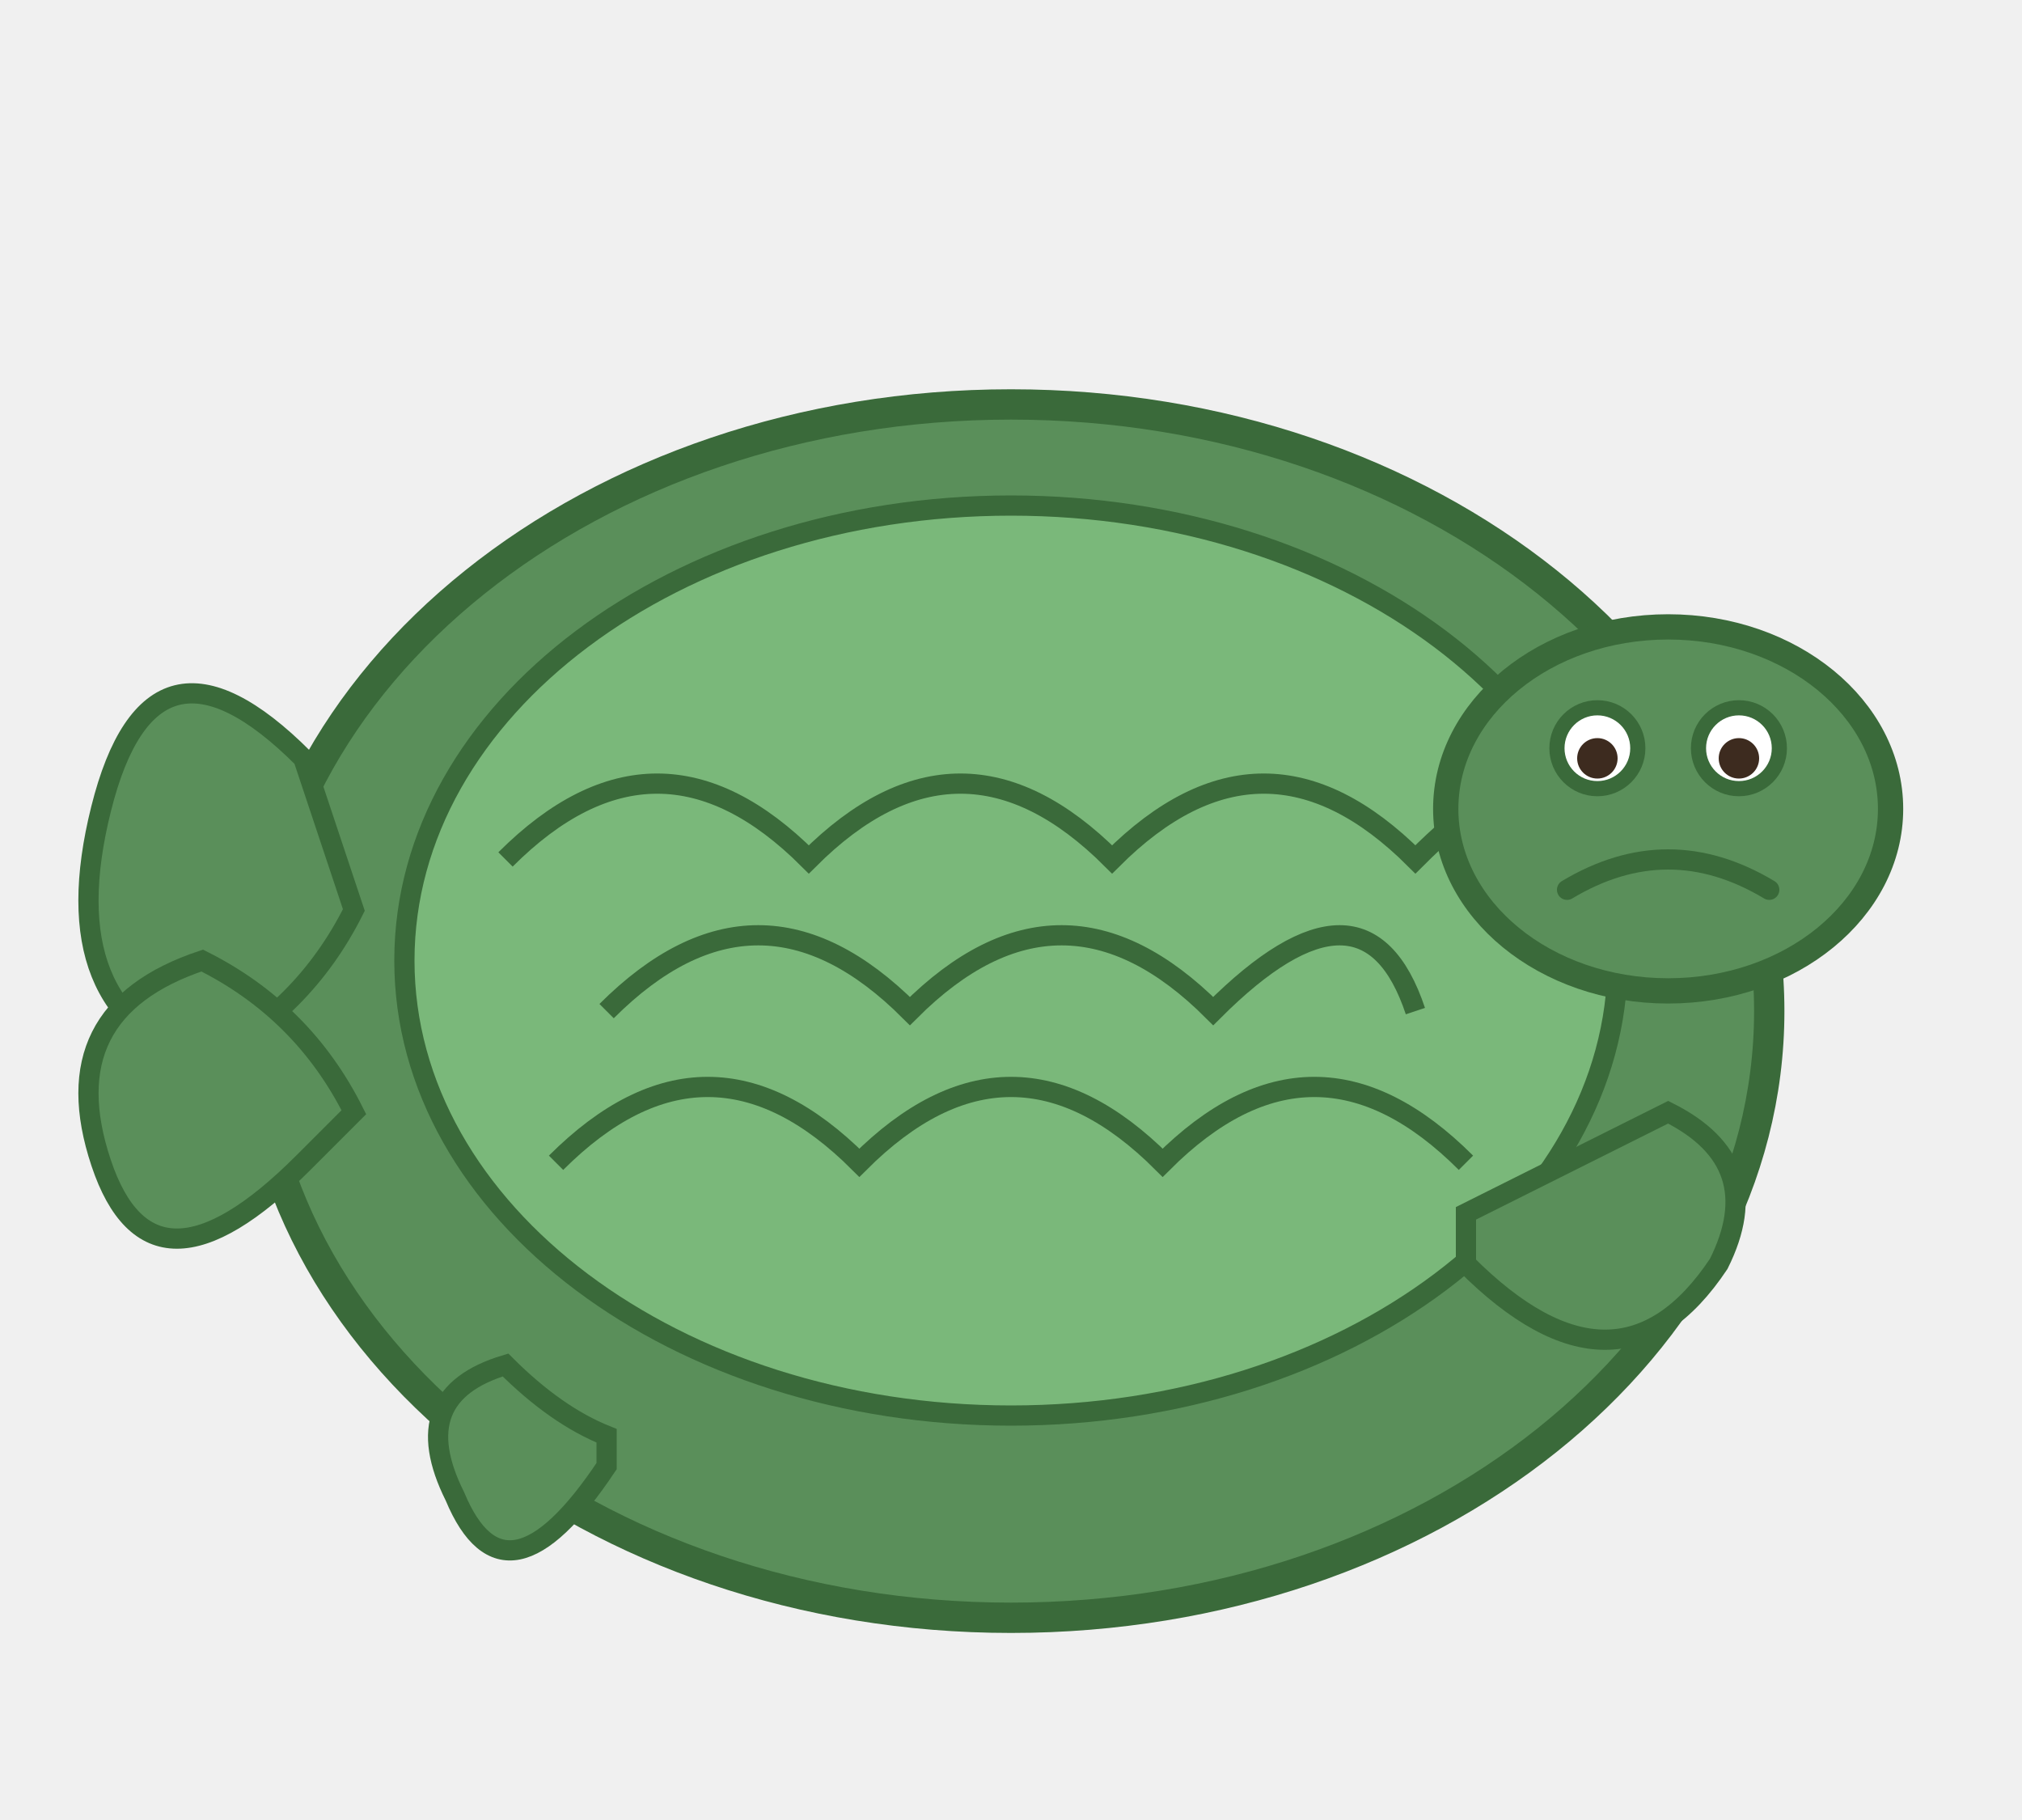
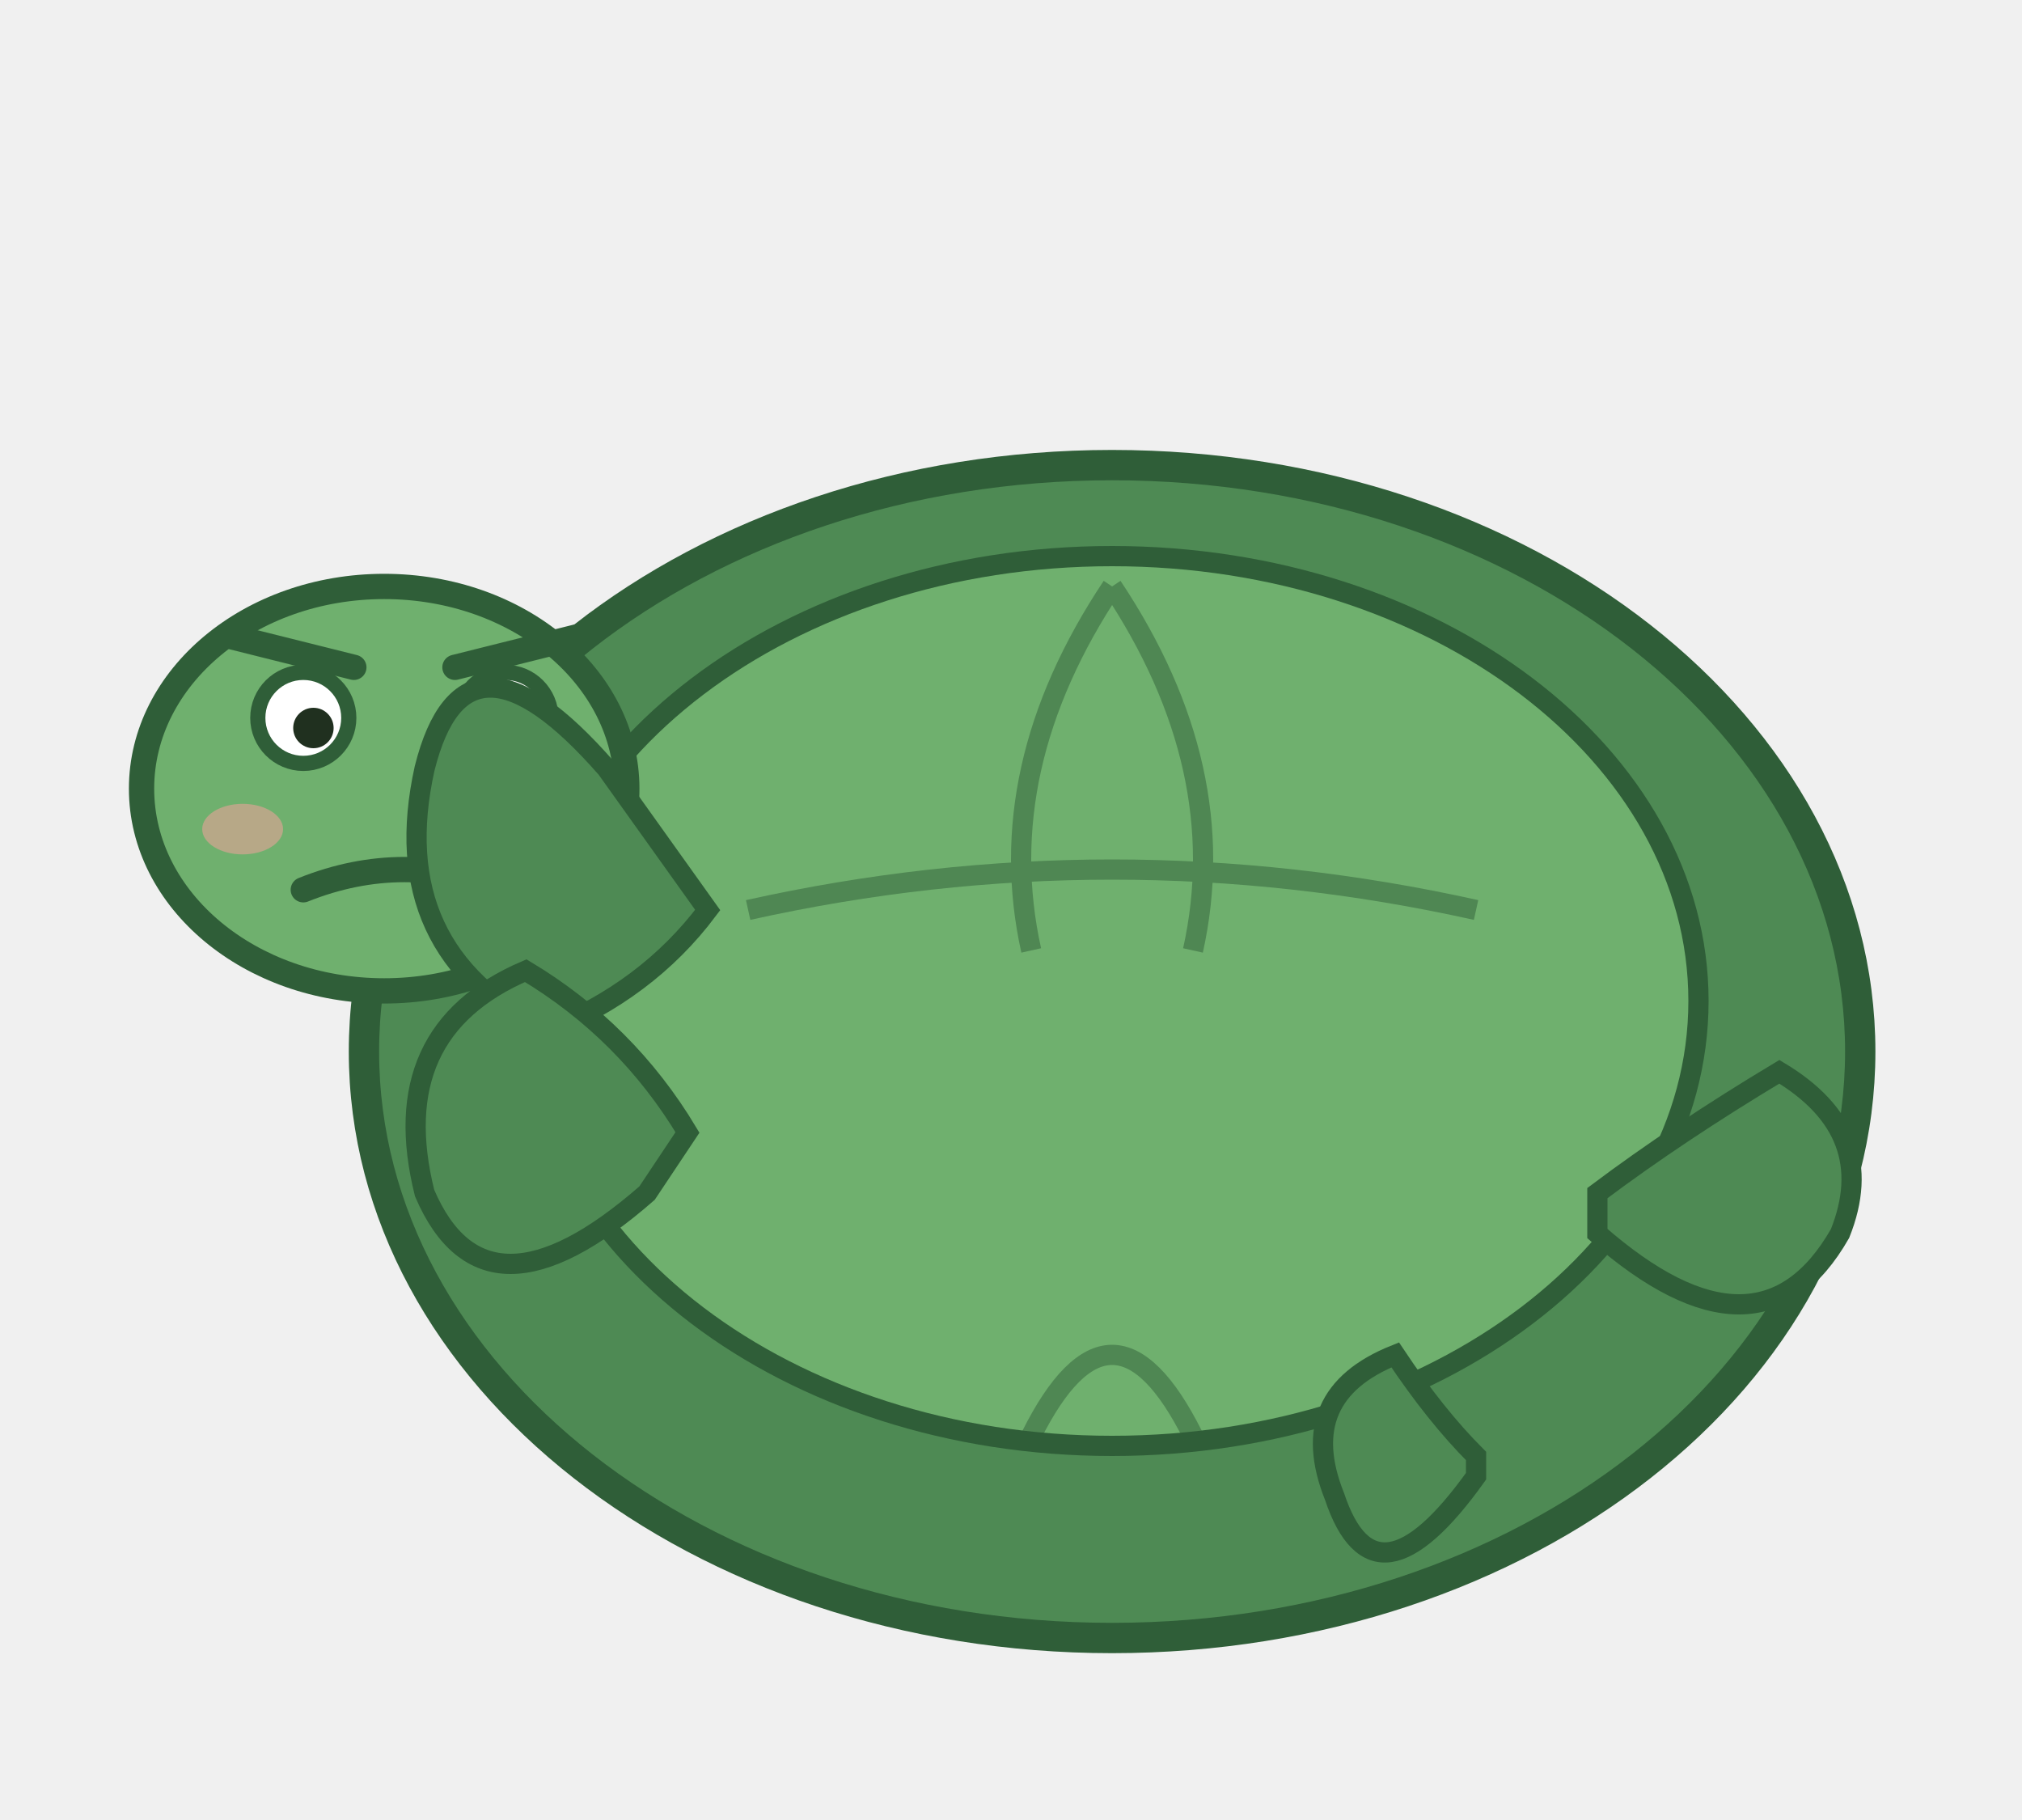
<svg xmlns="http://www.w3.org/2000/svg" viewBox="0 0 200 180">
  <g id="turtle-worried">
-     <ellipse cx="100" cy="100" rx="75" ry="60" fill="#5A8F5A" stroke="#3A6A3A" stroke-width="3" />
-     <ellipse cx="100" cy="95" rx="60" ry="45" fill="#7AB87A" stroke="#3A6A3A" stroke-width="2" />
-     <path d="M50 85 Q65 70 80 85 Q95 70 110 85 Q125 70 140 85 Q155 70 155 85" fill="none" stroke="#3A6A3A" stroke-width="2" />
-     <path d="M60 100 Q75 85 90 100 Q105 85 120 100 Q135 85 140 100" fill="none" stroke="#3A6A3A" stroke-width="2" />
-     <path d="M55 115 Q70 100 85 115 Q100 100 115 115 Q130 100 145 115" fill="none" stroke="#3A6A3A" stroke-width="2" />
-     <ellipse cx="165" cy="80" rx="22" ry="18" fill="#5A8F5A" stroke="#3A6A3A" stroke-width="2.5" />
-     <circle cx="158" cy="74" r="4" fill="#FFFFFF" stroke="#3A6A3A" stroke-width="1.5" />
-     <circle cx="158" cy="75" r="2" fill="#3D2B1F" />
-     <circle cx="172" cy="74" r="4" fill="#FFFFFF" stroke="#3A6A3A" stroke-width="1.5" />
-     <circle cx="172" cy="75" r="2" fill="#3D2B1F" />
-     <path d="M155 88 Q165 82 175 88" fill="none" stroke="#3A6A3A" stroke-width="2" stroke-linecap="round" />
-     <path d="M30 75 Q15 60 10 80 Q5 100 20 105 Q30 100 35 90Z" fill="#5A8F5A" stroke="#3A6A3A" stroke-width="2" />
-     <path d="M30 115 Q15 130 10 115 Q5 100 20 95 Q30 100 35 110Z" fill="#5A8F5A" stroke="#3A6A3A" stroke-width="2" />
-     <path d="M145 125 Q160 140 170 125 Q175 115 165 110 Q155 115 145 120Z" fill="#5A8F5A" stroke="#3A6A3A" stroke-width="2" />
-     <path d="M60 145 Q50 160 45 148 Q40 138 50 135 Q55 140 60 142Z" fill="#5A8F5A" stroke="#3A6A3A" stroke-width="2" />
+     <ellipse cx="110" cy="104" rx="74" ry="58" fill="#4E8A54" stroke="#2F5E38" stroke-width="3" />
+     <ellipse cx="110" cy="99" rx="58" ry="44" fill="#6FB06E" stroke="#2F5E38" stroke-width="2" />
+     <path d="M110 58 Q98 76 102 94 M110 58 Q122 76 118 94 M102 142 Q110 126 118 142 M74 90 Q92 86 110 86 M110 86 Q128 86 146 90" fill="none" stroke="#2F5E38" stroke-width="2" opacity="0.5" />
+     <ellipse cx="38" cy="78" rx="24" ry="20" fill="#6FB06E" stroke="#2F5E38" stroke-width="2.5" />
+     <circle cx="30" cy="71" r="4.5" fill="#FFFFFF" stroke="#2F5E38" stroke-width="1.5" />
+     <circle cx="31" cy="72" r="2" fill="#20301F" />
+     <circle cx="50" cy="71" r="4.5" fill="#FFFFFF" stroke="#2F5E38" stroke-width="1.5" />
+     <circle cx="49" cy="72" r="2" fill="#20301F" />
+     <path d="M23 63 L35 66" stroke="#2F5E38" stroke-width="2.5" stroke-linecap="round" />
+     <path d="M57 63 L45 66" stroke="#2F5E38" stroke-width="2.5" stroke-linecap="round" />
+     <path d="M30 88 Q40 84 50 88" fill="none" stroke="#2F5E38" stroke-width="2.5" stroke-linecap="round" />
+     <ellipse cx="24" cy="82" rx="4" ry="2.5" fill="#FF9F9F" opacity="0.5" />
+     <path d="M60 76 Q46 60 42 76 Q38 94 54 102 Q64 98 70 90 Z" fill="#4E8A54" stroke="#2F5E38" stroke-width="2" />
+     <path d="M64 118 Q48 132 42 118 Q38 102 52 96 Q62 102 68 112 Z" fill="#4E8A54" stroke="#2F5E38" stroke-width="2" />
+     <path d="M158 122 Q174 136 182 122 Q186 112 176 106 Q166 112 158 118 Z" fill="#4E8A54" stroke="#2F5E38" stroke-width="2" />
+     <path d="M146 146 Q136 160 132 148 Q128 138 138 134 Q142 140 146 144 Z" fill="#4E8A54" stroke="#2F5E38" stroke-width="2" />
  </g>
</svg>
